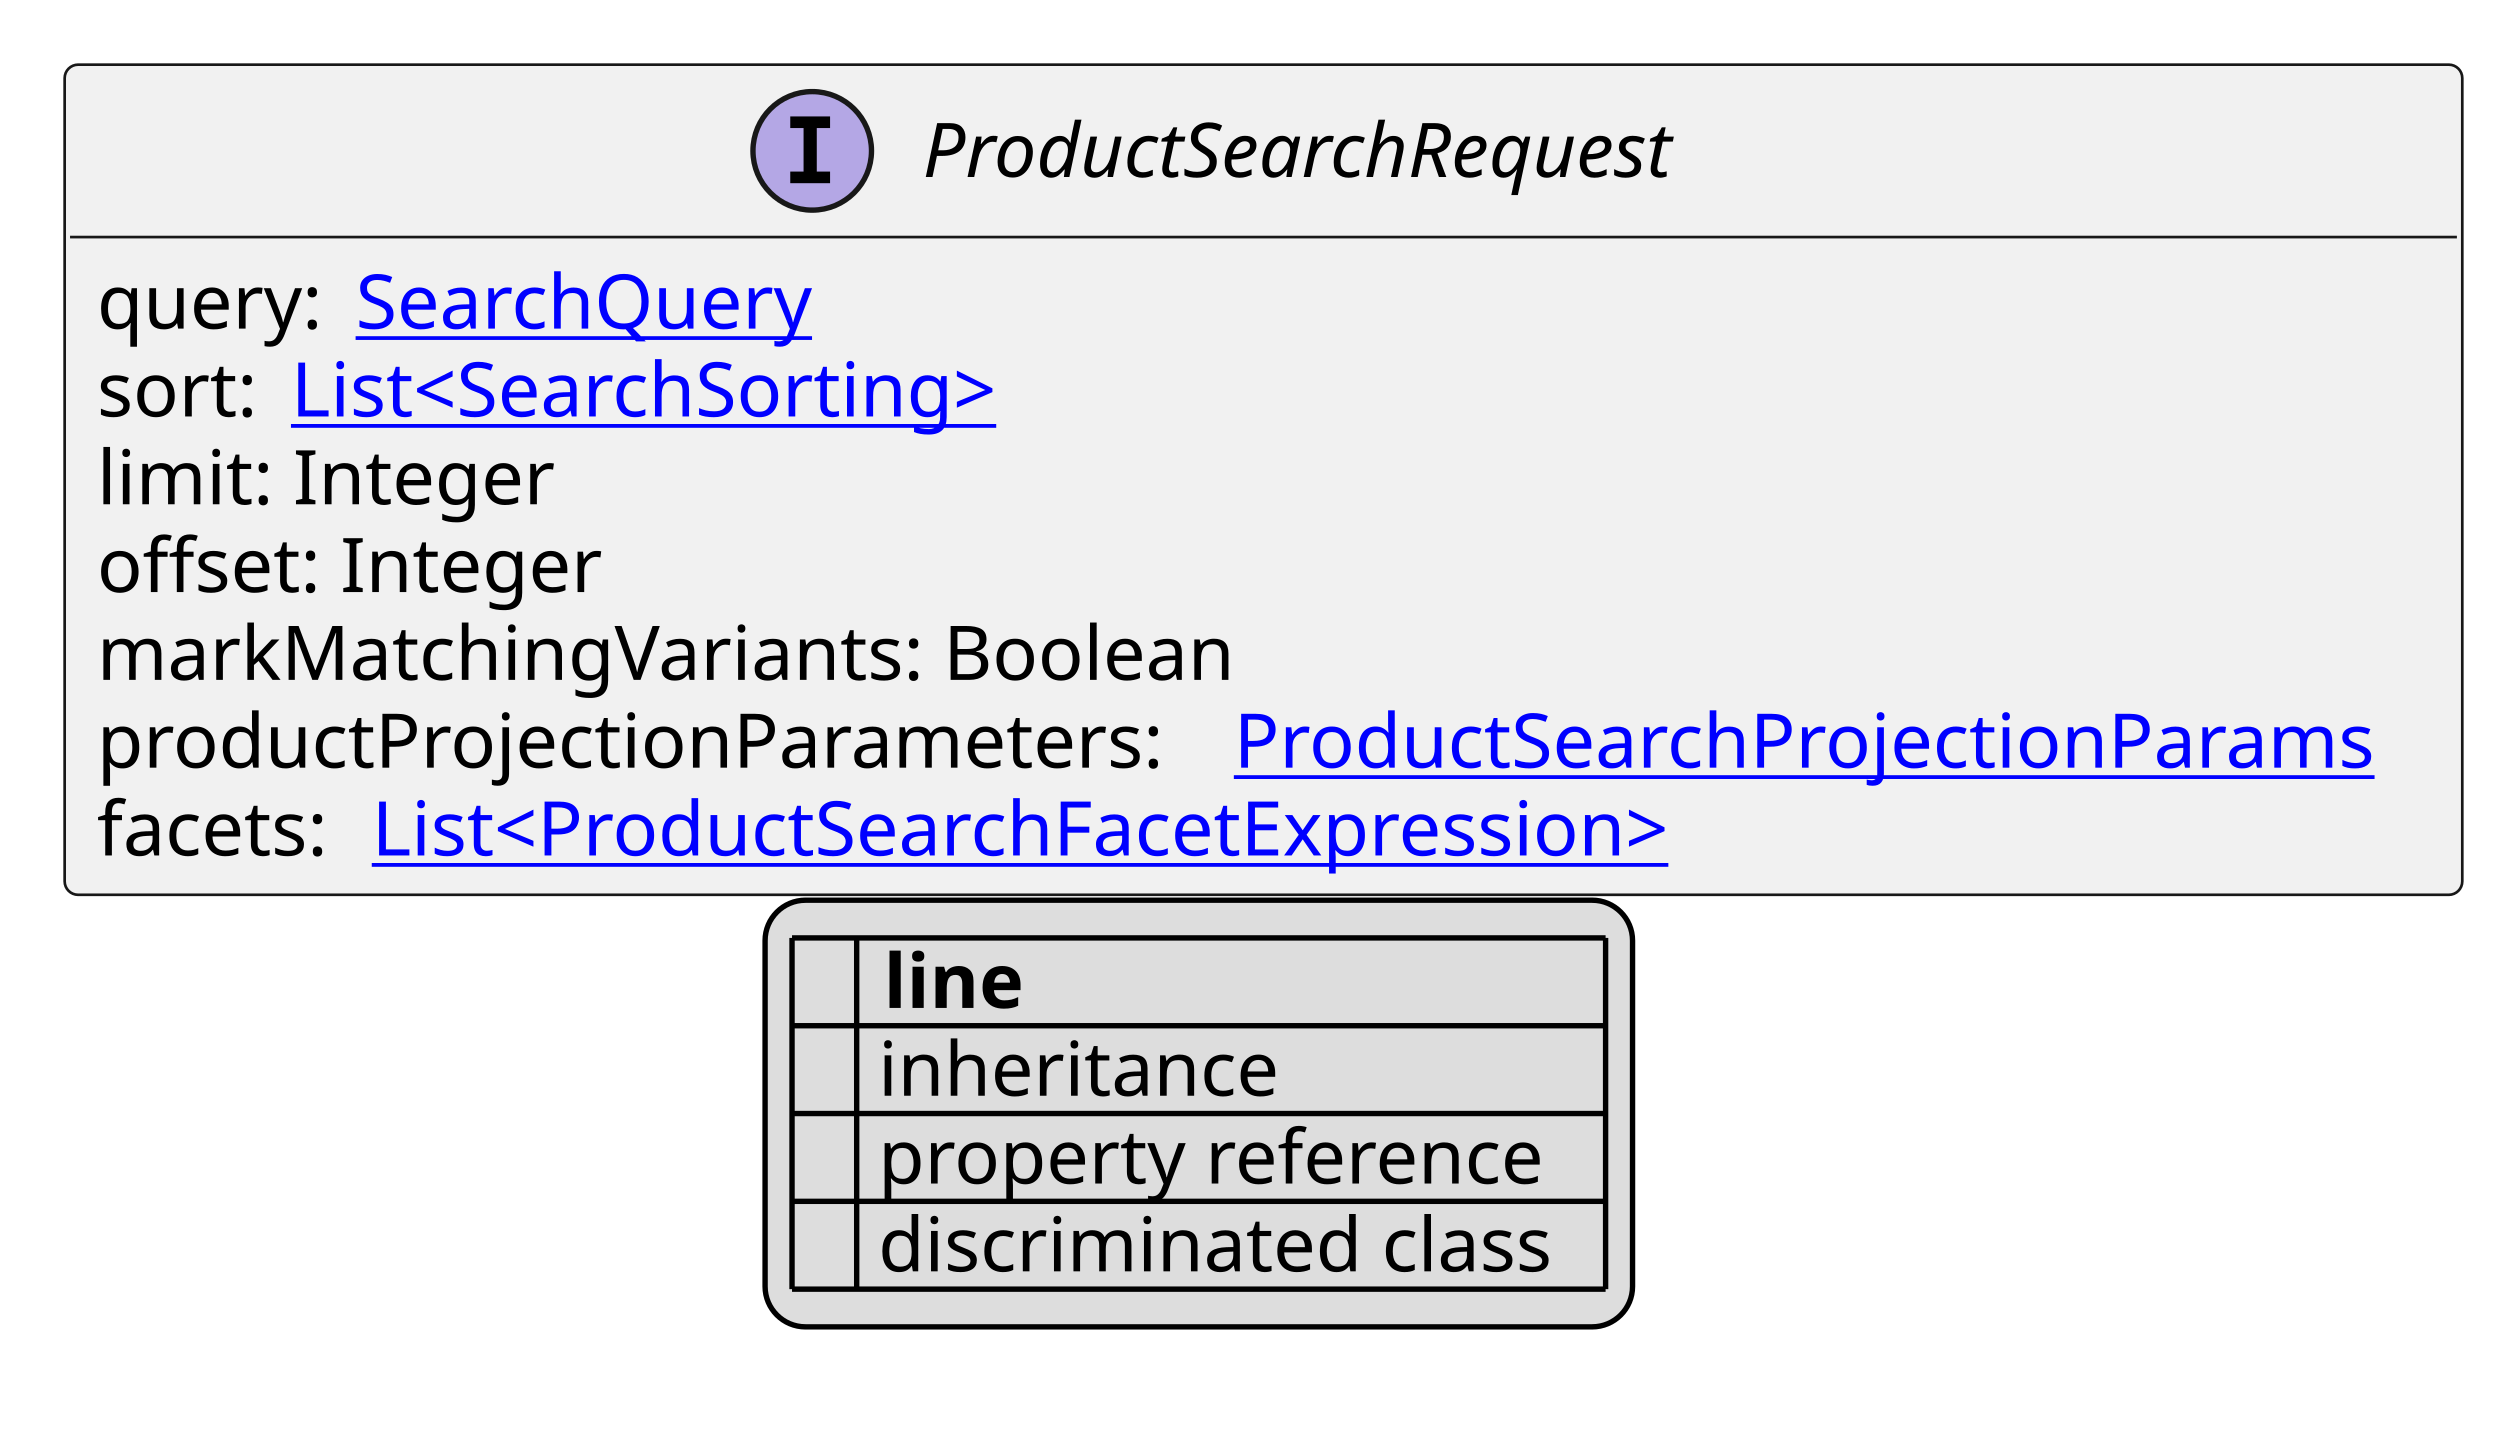
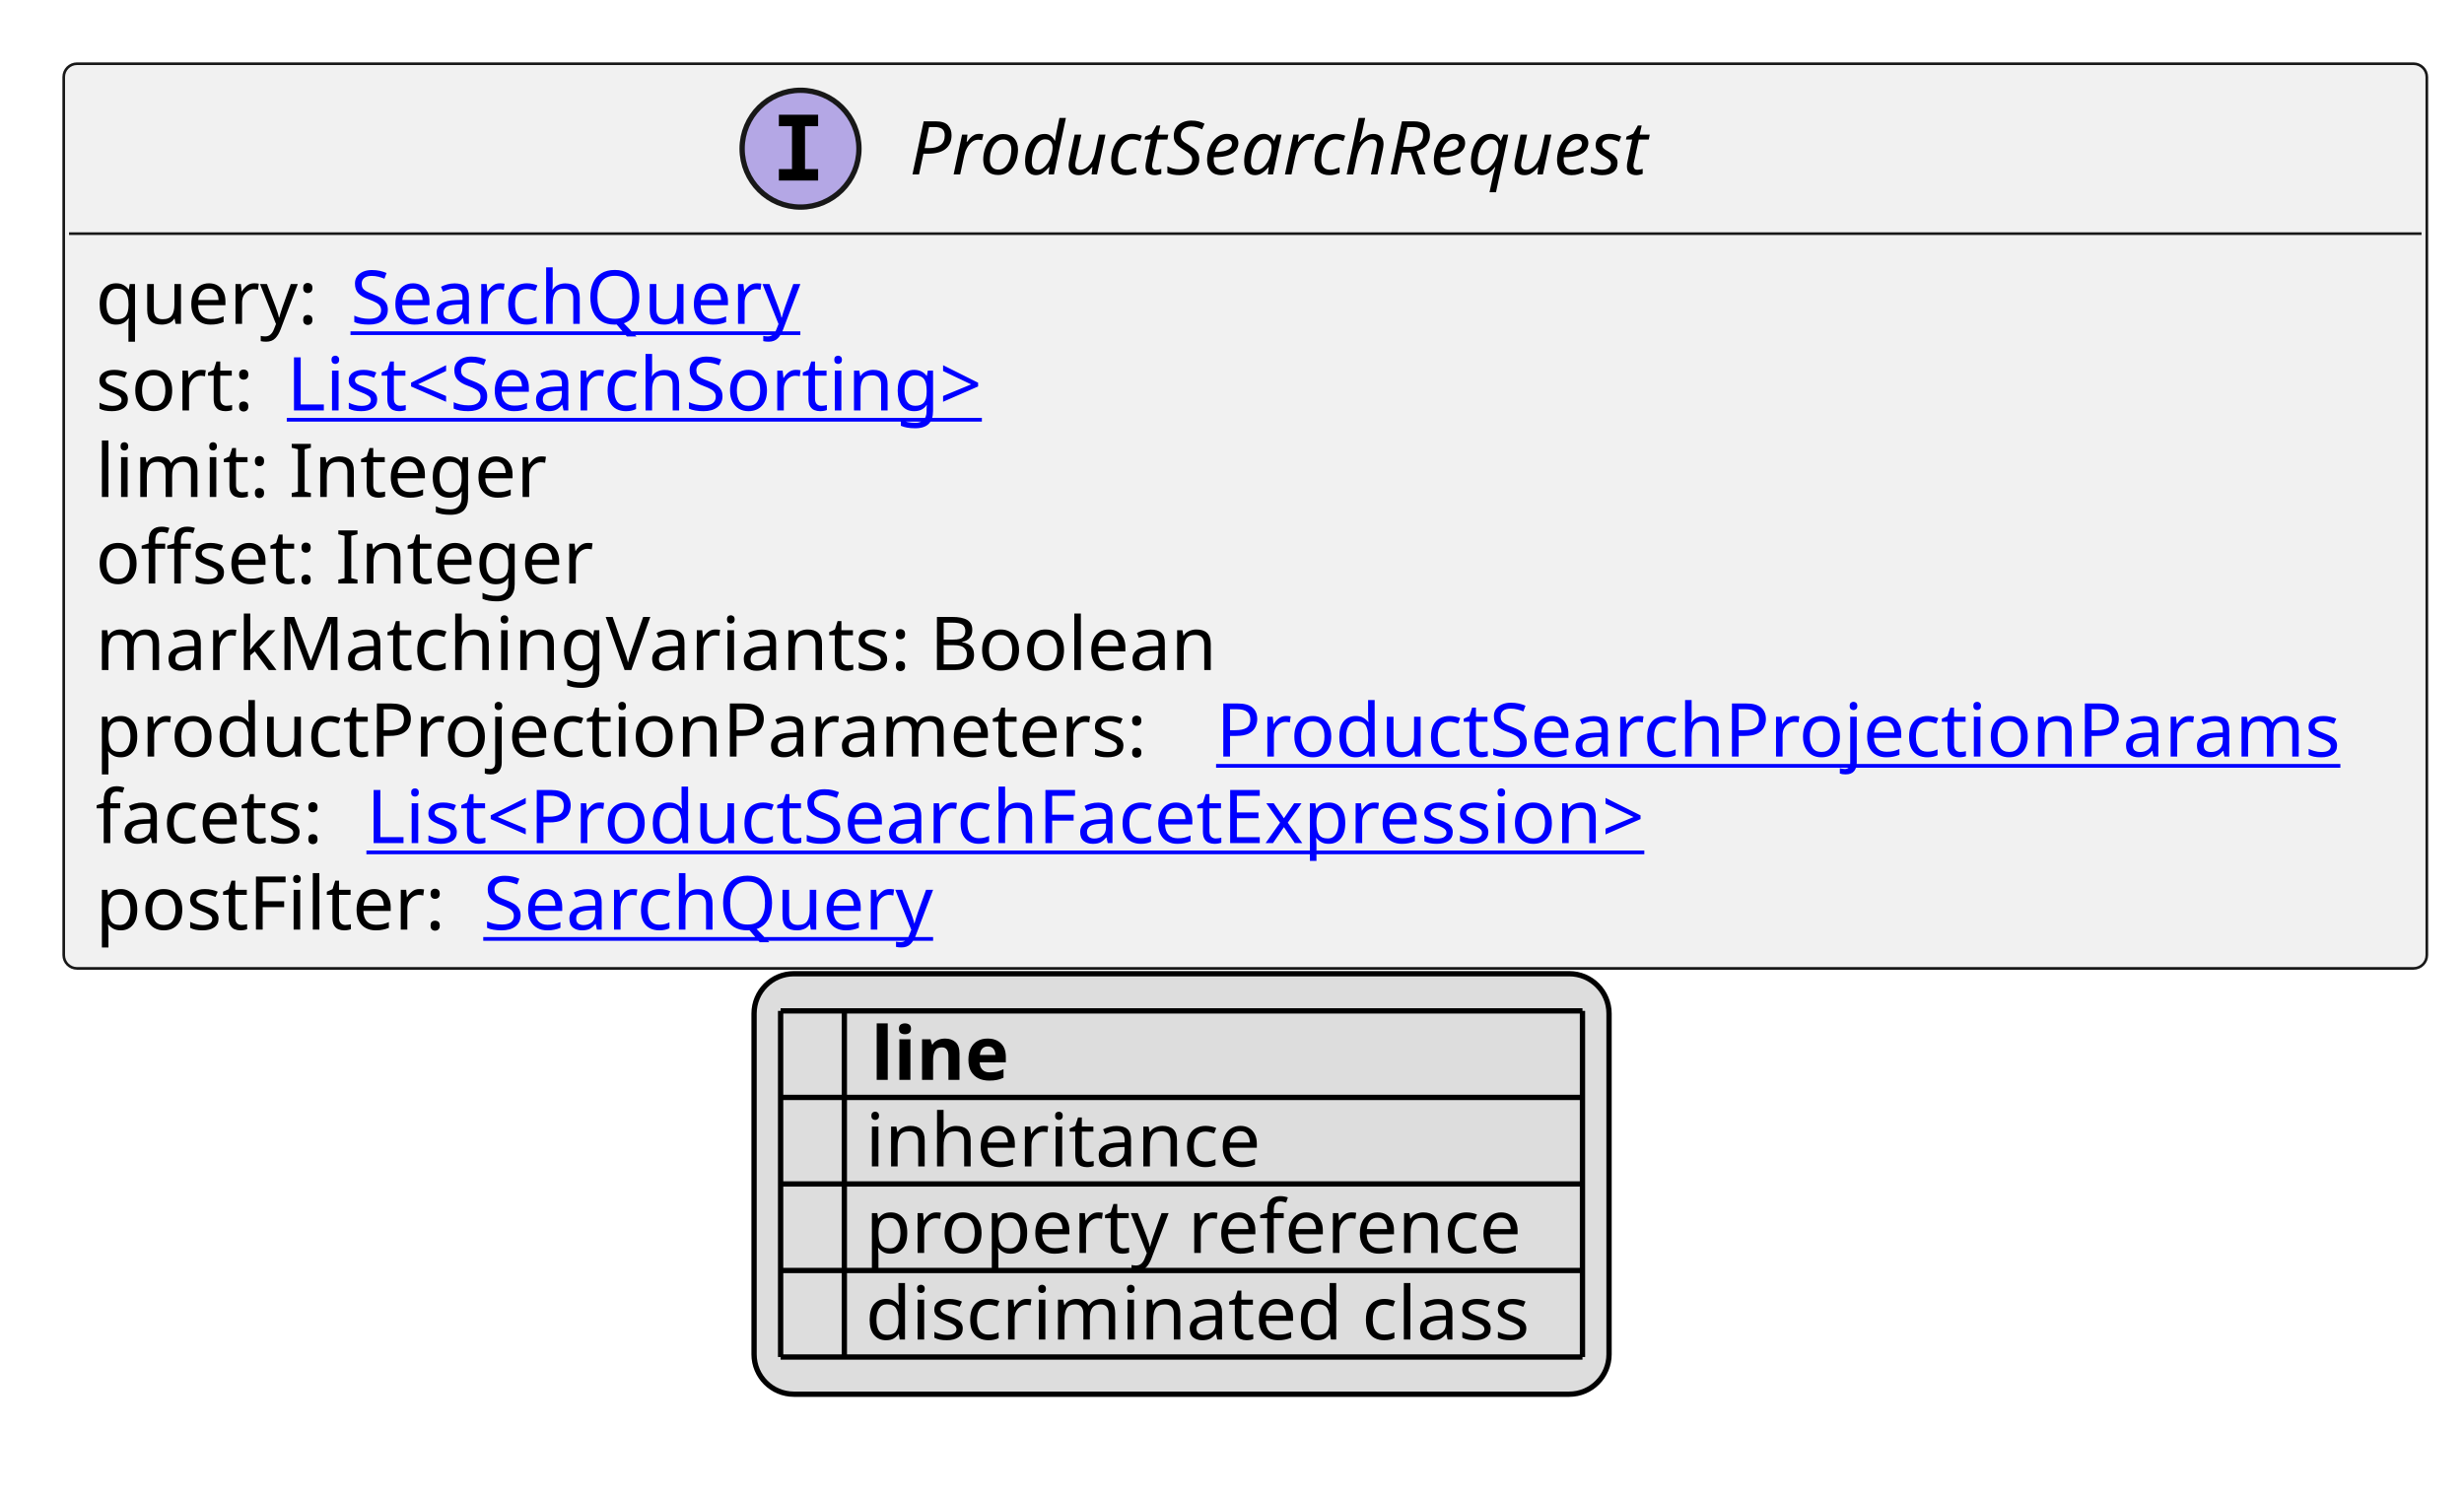
- <svg xmlns="http://www.w3.org/2000/svg" xmlns:xlink="http://www.w3.org/1999/xlink" contentStyleType="text/css" height="266px" preserveAspectRatio="none" style="width:464px;height:266px;background:#FFFFFF;" version="1.1" viewBox="0 0 464 266" width="464px" zoomAndPan="magnify">
+ <svg xmlns="http://www.w3.org/2000/svg" xmlns:xlink="http://www.w3.org/1999/xlink" contentStyleType="text/css" height="282px" preserveAspectRatio="none" style="width:464px;height:282px;background:#FFFFFF;" version="1.1" viewBox="0 0 464 282" width="464px" zoomAndPan="magnify">
  <defs>
-     <filter height="1" id="bchgsqpkmi9q90" width="1" x="0" y="0">
+     <filter height="1" id="b23hhzhc5kieo0" width="1" x="0" y="0">
      <feFlood flood-color="#000000" result="flood" />
      <feComposite in="SourceGraphic" in2="flood" operator="over" />
    </filter>
-     <filter height="1" id="bchgsqpkmi9q91" width="1" x="0" y="0">
+     <filter height="1" id="b23hhzhc5kieo1" width="1" x="0" y="0">
      <feFlood flood-color="#008000" result="flood" />
      <feComposite in="SourceGraphic" in2="flood" operator="over" />
    </filter>
-     <filter height="1" id="bchgsqpkmi9q92" width="1" x="0" y="0">
+     <filter height="1" id="b23hhzhc5kieo2" width="1" x="0" y="0">
      <feFlood flood-color="#0000FF" result="flood" />
      <feComposite in="SourceGraphic" in2="flood" operator="over" />
    </filter>
  </defs>
  <g>
    <a href="ProductSearchRequest.svg" target="_top" title="ProductSearchRequest.svg" xlink:actuate="onRequest" xlink:href="ProductSearchRequest.svg" xlink:show="new" xlink:title="ProductSearchRequest.svg" xlink:type="simple">
      <g id="elem_ProductSearchRequest">
-         <rect codeLine="10" fill="#F1F1F1" height="154.078" id="ProductSearchRequest" rx="2.5" ry="2.5" style="stroke:#181818;stroke-width:0.5;" width="445" x="12" y="12" />
+         <rect codeLine="10" fill="#F1F1F1" height="170.375" id="ProductSearchRequest" rx="2.5" ry="2.5" style="stroke:#181818;stroke-width:0.5;" width="445" x="12" y="12" />
        <ellipse cx="150.75" cy="28" fill="#B4A7E5" rx="11" ry="11" style="stroke:#181818;stroke-width:1.0;" />
        <path d="M146.672,23.766 L146.672,21.609 L154.062,21.609 L154.062,23.766 L151.594,23.766 L151.594,31.844 L154.062,31.844 L154.062,34 L146.672,34 L146.672,31.844 L149.141,31.844 L149.141,23.766 L146.672,23.766 Z " fill="#000000" />
        <text fill="#000000" font-family="sans-serif" font-size="14" font-style="italic" lengthAdjust="spacing" textLength="159" x="171.25" y="32.847">ProductSearchRequest</text>
        <line style="stroke:#181818;stroke-width:0.5;" x1="13" x2="456" y1="44" y2="44" />
        <text fill="#000000" font-family="sans-serif" font-size="14" lengthAdjust="spacing" textLength="44" x="18" y="60.995">query:</text>
        <a href="SearchQuery.svg" target="_top" title="SearchQuery.svg" xlink:actuate="onRequest" xlink:href="SearchQuery.svg" xlink:show="new" xlink:title="SearchQuery.svg" xlink:type="simple">
          <text fill="#0000FF" font-family="sans-serif" font-size="14" lengthAdjust="spacing" text-decoration="underline" textLength="89" x="66" y="60.995">SearchQuery</text>
        </a>
        <text fill="#000000" font-family="sans-serif" font-size="14" lengthAdjust="spacing" textLength="32" x="18" y="77.292">sort:</text>
        <a href="SearchSorting.svg" target="_top" title="SearchSorting.svg" xlink:actuate="onRequest" xlink:href="SearchSorting.svg" xlink:show="new" xlink:title="SearchSorting.svg" xlink:type="simple">
          <text fill="#0000FF" font-family="sans-serif" font-size="14" lengthAdjust="spacing" text-decoration="underline" textLength="144" x="54" y="77.292">List&lt;SearchSorting&gt;</text>
        </a>
        <text fill="#000000" font-family="sans-serif" font-size="14" lengthAdjust="spacing" textLength="85" x="18" y="93.589">limit: Integer</text>
        <text fill="#000000" font-family="sans-serif" font-size="14" lengthAdjust="spacing" textLength="97" x="18" y="109.886">offset: Integer</text>
        <text fill="#000000" font-family="sans-serif" font-size="14" lengthAdjust="spacing" textLength="218" x="18" y="126.183">markMatchingVariants: Boolean</text>
        <text fill="#000000" font-family="sans-serif" font-size="14" lengthAdjust="spacing" textLength="207" x="18" y="142.48">productProjectionParameters:</text>
        <a href="ProductSearchProjectionParams.svg" target="_top" title="ProductSearchProjectionParams.svg" xlink:actuate="onRequest" xlink:href="ProductSearchProjectionParams.svg" xlink:show="new" xlink:title="ProductSearchProjectionParams.svg" xlink:type="simple">
          <text fill="#0000FF" font-family="sans-serif" font-size="14" lengthAdjust="spacing" text-decoration="underline" textLength="222" x="229" y="142.48">ProductSearchProjectionParams</text>
        </a>
        <text fill="#000000" font-family="sans-serif" font-size="14" lengthAdjust="spacing" textLength="47" x="18" y="158.776">facets:</text>
        <a href="ProductSearchFacetExpression.svg" target="_top" title="ProductSearchFacetExpression.svg" xlink:actuate="onRequest" xlink:href="ProductSearchFacetExpression.svg" xlink:show="new" xlink:title="ProductSearchFacetExpression.svg" xlink:type="simple">
          <text fill="#0000FF" font-family="sans-serif" font-size="14" lengthAdjust="spacing" text-decoration="underline" textLength="263" x="69" y="158.776">List&lt;ProductSearchFacetExpression&gt;</text>
        </a>
+         <text fill="#000000" font-family="sans-serif" font-size="14" lengthAdjust="spacing" textLength="69" x="18" y="175.073">postFilter:</text>
+         <a href="SearchQuery.svg" target="_top" title="SearchQuery.svg" xlink:actuate="onRequest" xlink:href="SearchQuery.svg" xlink:show="new" xlink:title="SearchQuery.svg" xlink:type="simple">
+           <text fill="#0000FF" font-family="sans-serif" font-size="14" lengthAdjust="spacing" text-decoration="underline" textLength="89" x="91" y="175.073">SearchQuery</text>
+         </a>
      </g>
    </a>
-     <rect fill="#DDDDDD" height="79.188" id="_legend" rx="7.5" ry="7.5" style="stroke:#000000;stroke-width:1.0;" width="161" x="142" y="167.078" />
-     <text fill="#000000" font-family="sans-serif" font-size="14" font-weight="bold" lengthAdjust="spacing" textLength="5" x="147" y="187.073"> </text>
-     <text fill="#000000" font-family="sans-serif" font-size="14" font-weight="bold" lengthAdjust="spacing" textLength="28" x="164" y="187.073">line</text>
-     <text fill="#000000" filter="url(#bchgsqpkmi9q90)" font-family="sans-serif" font-size="14" lengthAdjust="spacing" textLength="12" x="147" y="203.37">   </text>
-     <text fill="#000000" font-family="sans-serif" font-size="14" lengthAdjust="spacing" textLength="77" x="163" y="203.37">inheritance</text>
-     <text fill="#000000" filter="url(#bchgsqpkmi9q91)" font-family="sans-serif" font-size="14" lengthAdjust="spacing" textLength="12" x="147" y="219.667">   </text>
-     <text fill="#000000" font-family="sans-serif" font-size="14" lengthAdjust="spacing" textLength="129" x="163" y="219.667">property reference</text>
-     <text fill="#000000" filter="url(#bchgsqpkmi9q92)" font-family="sans-serif" font-size="14" lengthAdjust="spacing" textLength="12" x="147" y="235.964">   </text>
-     <text fill="#000000" font-family="sans-serif" font-size="14" lengthAdjust="spacing" textLength="131" x="163" y="235.964">discriminated class</text>
-     <line style="stroke:#000000;stroke-width:1.0;" x1="147" x2="298" y1="174.078" y2="174.078" />
+     <rect fill="#DDDDDD" height="79.188" id="_legend" rx="7.5" ry="7.5" style="stroke:#000000;stroke-width:1.0;" width="161" x="142" y="183.375" />
+     <text fill="#000000" font-family="sans-serif" font-size="14" font-weight="bold" lengthAdjust="spacing" textLength="5" x="147" y="203.37"> </text>
+     <text fill="#000000" font-family="sans-serif" font-size="14" font-weight="bold" lengthAdjust="spacing" textLength="28" x="164" y="203.37">line</text>
+     <text fill="#000000" filter="url(#b23hhzhc5kieo0)" font-family="sans-serif" font-size="14" lengthAdjust="spacing" textLength="12" x="147" y="219.667">   </text>
+     <text fill="#000000" font-family="sans-serif" font-size="14" lengthAdjust="spacing" textLength="77" x="163" y="219.667">inheritance</text>
+     <text fill="#000000" filter="url(#b23hhzhc5kieo1)" font-family="sans-serif" font-size="14" lengthAdjust="spacing" textLength="12" x="147" y="235.964">   </text>
+     <text fill="#000000" font-family="sans-serif" font-size="14" lengthAdjust="spacing" textLength="129" x="163" y="235.964">property reference</text>
+     <text fill="#000000" filter="url(#b23hhzhc5kieo2)" font-family="sans-serif" font-size="14" lengthAdjust="spacing" textLength="12" x="147" y="252.261">   </text>
+     <text fill="#000000" font-family="sans-serif" font-size="14" lengthAdjust="spacing" textLength="131" x="163" y="252.261">discriminated class</text>
    <line style="stroke:#000000;stroke-width:1.0;" x1="147" x2="298" y1="190.375" y2="190.375" />
    <line style="stroke:#000000;stroke-width:1.0;" x1="147" x2="298" y1="206.672" y2="206.672" />
    <line style="stroke:#000000;stroke-width:1.0;" x1="147" x2="298" y1="222.969" y2="222.969" />
    <line style="stroke:#000000;stroke-width:1.0;" x1="147" x2="298" y1="239.266" y2="239.266" />
-     <line style="stroke:#000000;stroke-width:1.0;" x1="147" x2="147" y1="174.078" y2="239.266" />
-     <line style="stroke:#000000;stroke-width:1.0;" x1="159" x2="159" y1="174.078" y2="239.266" />
-     <line style="stroke:#000000;stroke-width:1.0;" x1="298" x2="298" y1="174.078" y2="239.266" />
+     <line style="stroke:#000000;stroke-width:1.0;" x1="147" x2="298" y1="255.562" y2="255.562" />
+     <line style="stroke:#000000;stroke-width:1.0;" x1="147" x2="147" y1="190.375" y2="255.562" />
+     <line style="stroke:#000000;stroke-width:1.0;" x1="159" x2="159" y1="190.375" y2="255.562" />
+     <line style="stroke:#000000;stroke-width:1.0;" x1="298" x2="298" y1="190.375" y2="255.562" />
  </g>
</svg>
